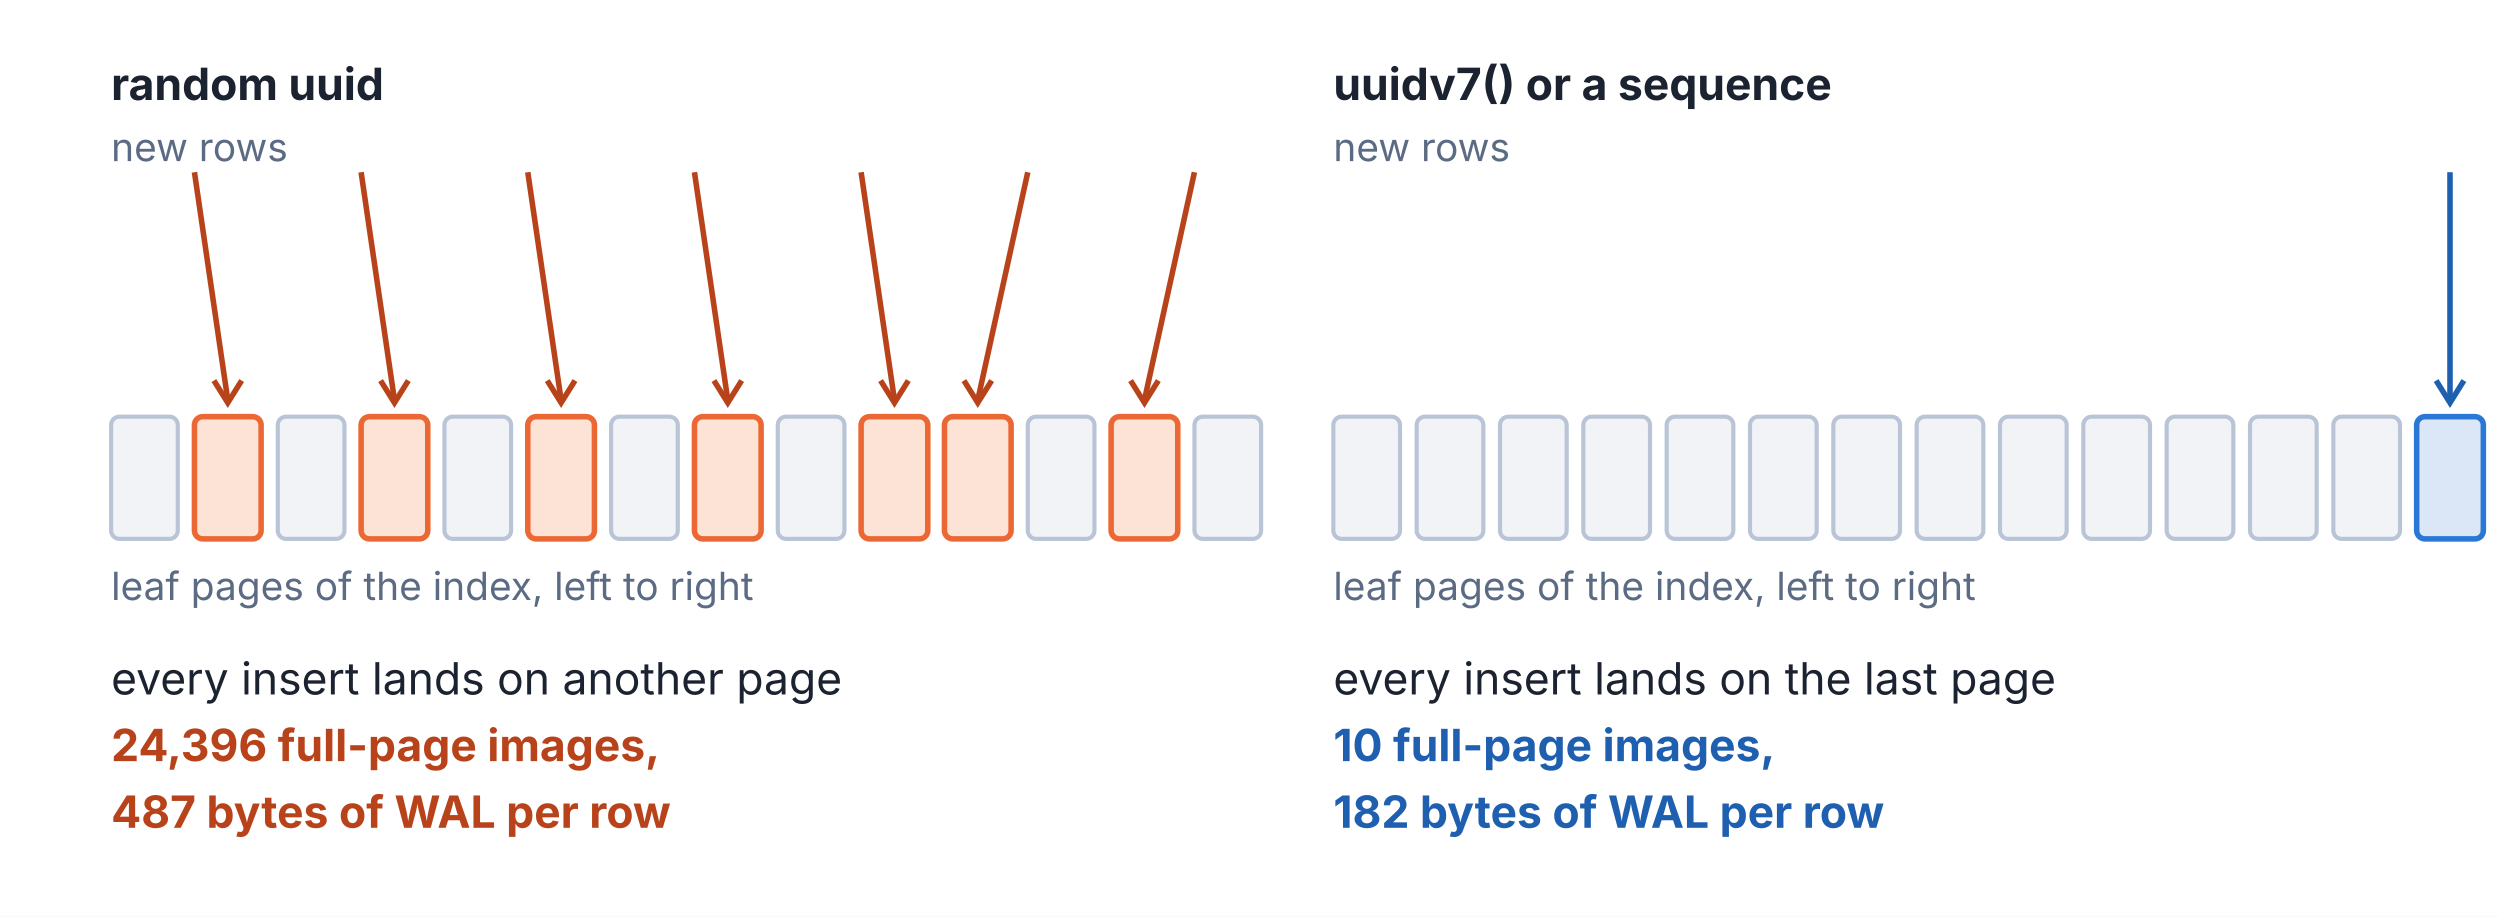
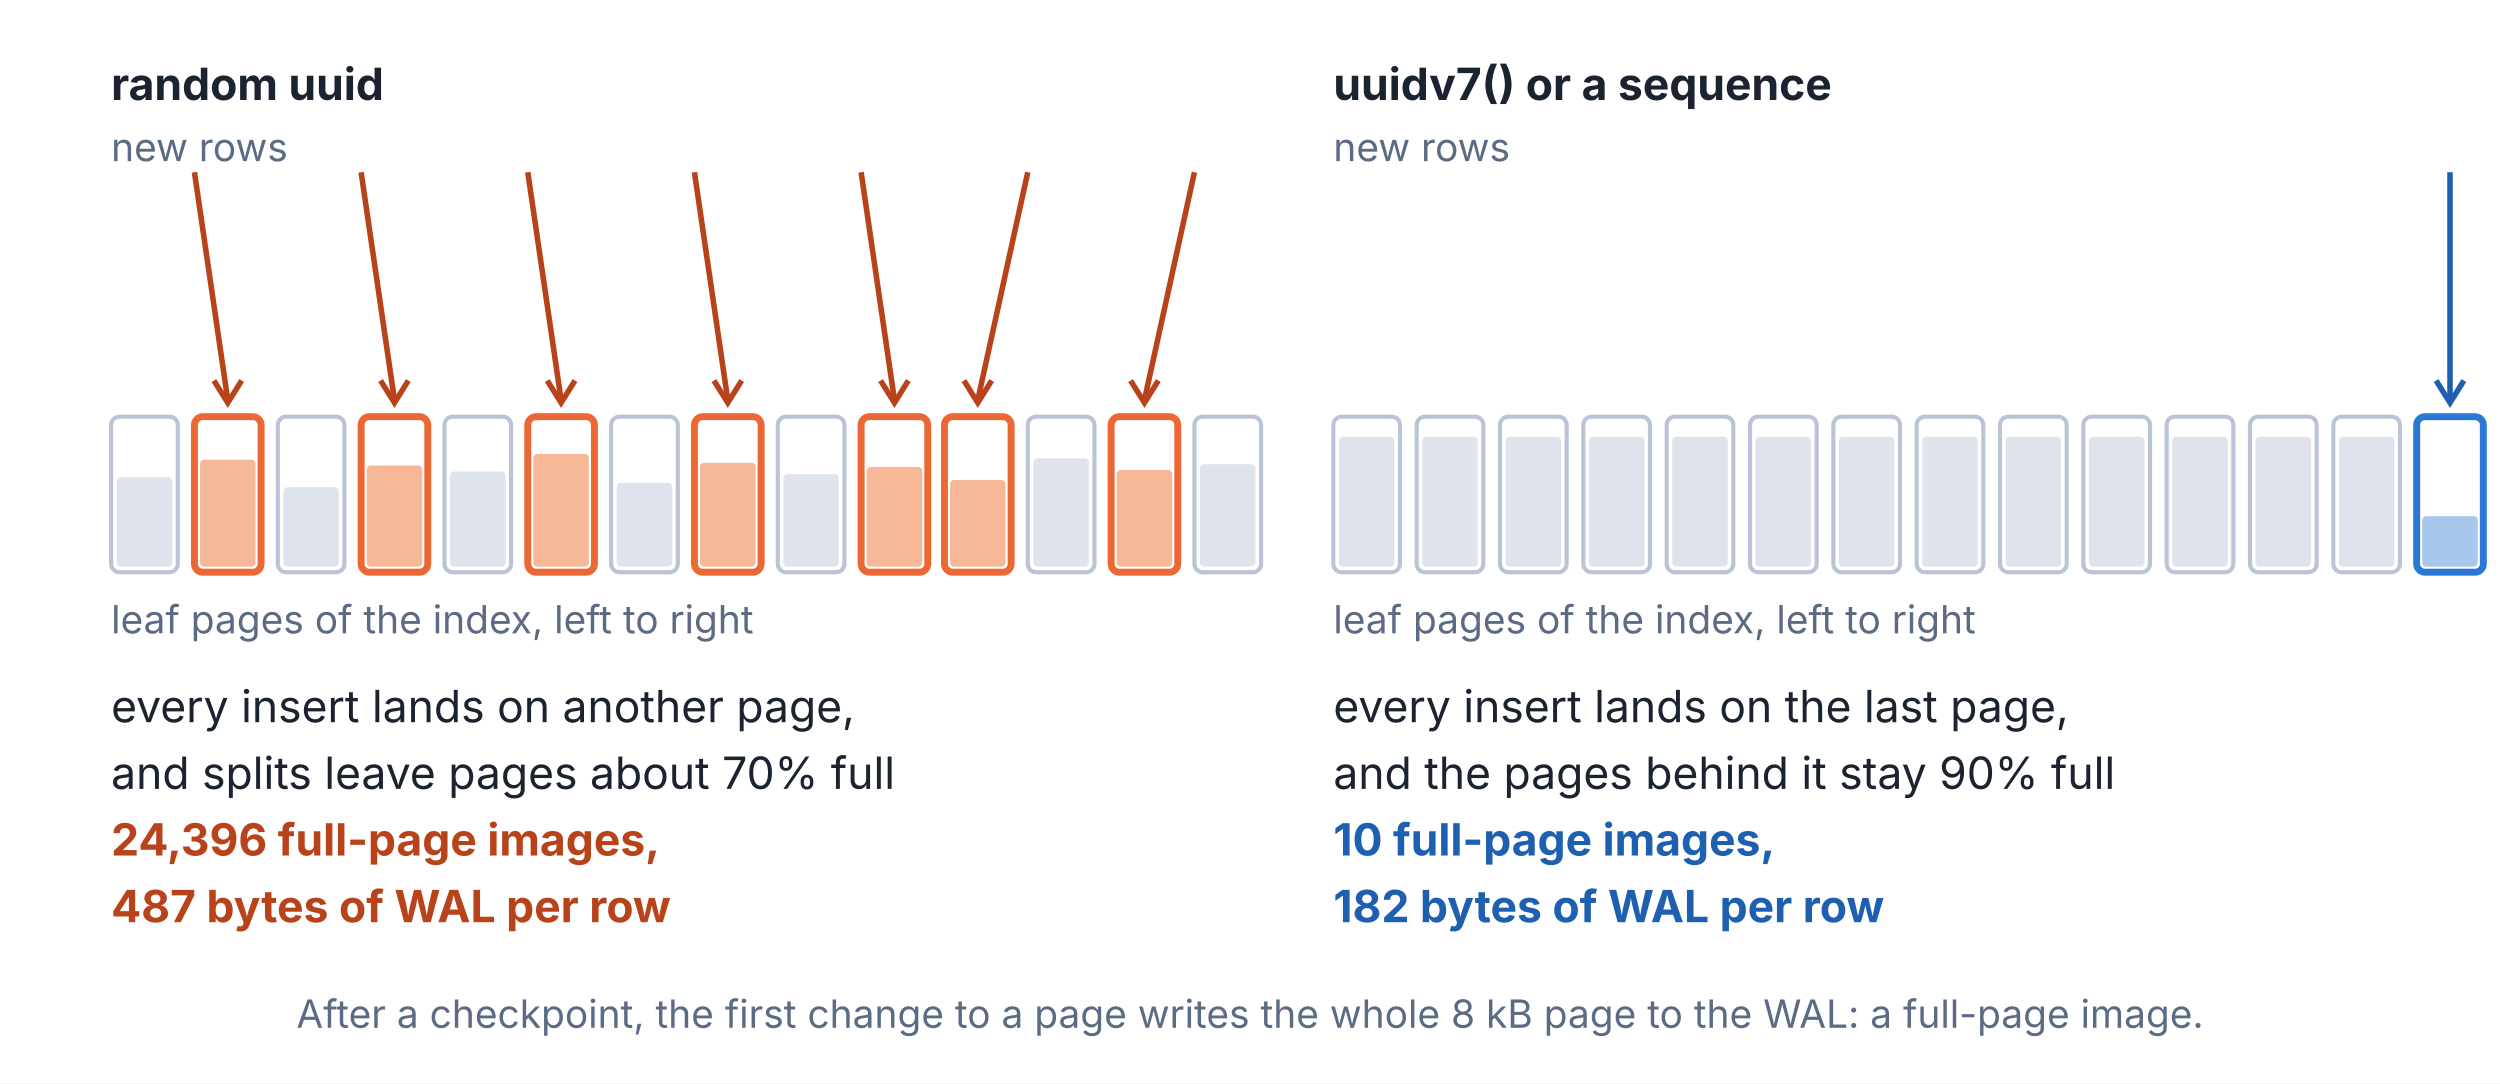
- <svg xmlns="http://www.w3.org/2000/svg" viewBox="0 0 900 330" role="img" aria-label="Where new rows land in a primary key index. A random uuid sends each insert to a different leaf page, and the first change to a page after a checkpoint writes the whole page to the WAL: 24,396 full-page images and 487 bytes of WAL per row over 500,000 rows. uuidv7 or a sequence sends the inserts to the rightmost page: 10 full-page images and 182 bytes of WAL per row.">
+ <svg xmlns="http://www.w3.org/2000/svg" viewBox="0 0 900 390" role="img" aria-label="Where new rows land in a primary key index, and how full the pages stay. A random uuid sends each insert to a different leaf page, splits leave the pages about 70% full, and the first change to a page after a checkpoint writes the whole page to the WAL: 24,396 full-page images and 487 bytes of WAL per row over 500,000 rows. uuidv7 or a sequence sends the inserts to the rightmost page, the pages behind it stay 90% full: 10 full-page images and 182 bytes of WAL per row.">
  <style>
    text { font-family: system-ui, -apple-system, 'Segoe UI', sans-serif; fill: #1b2230; }
    .mono { font-family: ui-monospace, 'SF Mono', Menlo, Consolas, monospace; }
    .muted { fill: #5c6b84; } .b { font-weight: 700; }
-     .page { fill: #f1f3f7; stroke: #b9c4d6; stroke-width: 1.5; }
-     .hit { fill: #fde3d5; stroke: #eb6834; stroke-width: 2; }
-     .hit2 { fill: #dbe7f7; stroke: #2a78d6; stroke-width: 2; }
+     .page { fill: #fff; stroke: #b9c4d6; stroke-width: 1.5; }
+     .fill { fill: #dfe4ec; }
+     .hit { fill: #fff; stroke: #eb6834; stroke-width: 2.5; } .hitf { fill: #f6b896; }
+     .hit2 { fill: #fff; stroke: #2a78d6; stroke-width: 2.5; } .hit2f { fill: #a9c6ec; }
    .t { font-size: 16px; } .s { font-size: 14px; }
  </style>
-   <rect width="900" height="330" fill="#fff" />
+   <rect width="900" height="390" fill="#fff" />
  <text x="40" y="36" class="t b">random uuid</text>
-   <rect class="page" x="40" y="150" width="24" height="44" rx="3" />
-   <rect class="hit" x="70" y="150" width="24" height="44" rx="3" />
-   <rect class="page" x="100" y="150" width="24" height="44" rx="3" />
-   <rect class="hit" x="130" y="150" width="24" height="44" rx="3" />
-   <rect class="page" x="160" y="150" width="24" height="44" rx="3" />
-   <rect class="hit" x="190" y="150" width="24" height="44" rx="3" />
-   <rect class="page" x="220" y="150" width="24" height="44" rx="3" />
-   <rect class="hit" x="250" y="150" width="24" height="44" rx="3" />
-   <rect class="page" x="280" y="150" width="24" height="44" rx="3" />
-   <rect class="hit" x="310" y="150" width="24" height="44" rx="3" />
-   <rect class="hit" x="340" y="150" width="24" height="44" rx="3" />
-   <rect class="page" x="370" y="150" width="24" height="44" rx="3" />
-   <rect class="hit" x="400" y="150" width="24" height="44" rx="3" />
-   <rect class="page" x="430" y="150" width="24" height="44" rx="3" />
+   <rect class="page" x="40" y="150" width="24" height="56" rx="3" />
+   <rect class="fill" x="42" y="171.8" width="20" height="32.2" rx="1.5" />
+   <rect class="hit" x="70" y="150" width="24" height="56" rx="3" />
+   <rect class="hitf" x="72" y="165.5" width="20" height="38.5" rx="1.5" />
+   <rect class="page" x="100" y="150" width="24" height="56" rx="3" />
+   <rect class="fill" x="102" y="175.4" width="20" height="28.6" rx="1.5" />
+   <rect class="hit" x="130" y="150" width="24" height="56" rx="3" />
+   <rect class="hitf" x="132" y="167.6" width="20" height="36.4" rx="1.5" />
+   <rect class="page" x="160" y="150" width="24" height="56" rx="3" />
+   <rect class="fill" x="162" y="169.7" width="20" height="34.3" rx="1.5" />
+   <rect class="hit" x="190" y="150" width="24" height="56" rx="3" />
+   <rect class="hitf" x="192" y="163.4" width="20" height="40.6" rx="1.5" />
+   <rect class="page" x="220" y="150" width="24" height="56" rx="3" />
+   <rect class="fill" x="222" y="173.8" width="20" height="30.2" rx="1.5" />
+   <rect class="hit" x="250" y="150" width="24" height="56" rx="3" />
+   <rect class="hitf" x="252" y="166.6" width="20" height="37.4" rx="1.5" />
+   <rect class="page" x="280" y="150" width="24" height="56" rx="3" />
+   <rect class="fill" x="282" y="170.7" width="20" height="33.3" rx="1.5" />
+   <rect class="hit" x="310" y="150" width="24" height="56" rx="3" />
+   <rect class="hitf" x="312" y="168.1" width="20" height="35.9" rx="1.5" />
+   <rect class="hit" x="340" y="150" width="24" height="56" rx="3" />
+   <rect class="hitf" x="342" y="172.8" width="20" height="31.2" rx="1.5" />
+   <rect class="page" x="370" y="150" width="24" height="56" rx="3" />
+   <rect class="fill" x="372" y="165.0" width="20" height="39.0" rx="1.5" />
+   <rect class="hit" x="400" y="150" width="24" height="56" rx="3" />
+   <rect class="hitf" x="402" y="169.2" width="20" height="34.8" rx="1.5" />
+   <rect class="page" x="430" y="150" width="24" height="56" rx="3" />
+   <rect class="fill" x="432" y="167.1" width="20" height="36.9" rx="1.5" />
  <path d="M70.0 62 L82.0 144" stroke="#b8431a" stroke-width="2" fill="none" />
  <path d="M77.0 137 L82.0 145 L87.0 137" stroke="#b8431a" stroke-width="2" fill="none" />
  <path d="M130.0 62 L142.0 144" stroke="#b8431a" stroke-width="2" fill="none" />
  <path d="M137.0 137 L142.0 145 L147.0 137" stroke="#b8431a" stroke-width="2" fill="none" />
  <path d="M190.0 62 L202.0 144" stroke="#b8431a" stroke-width="2" fill="none" />
  <path d="M197.0 137 L202.0 145 L207.0 137" stroke="#b8431a" stroke-width="2" fill="none" />
  <path d="M250.0 62 L262.0 144" stroke="#b8431a" stroke-width="2" fill="none" />
  <path d="M257.0 137 L262.0 145 L267.0 137" stroke="#b8431a" stroke-width="2" fill="none" />
  <path d="M310.0 62 L322.0 144" stroke="#b8431a" stroke-width="2" fill="none" />
  <path d="M317.0 137 L322.0 145 L327.0 137" stroke="#b8431a" stroke-width="2" fill="none" />
  <path d="M370.0 62 L352.0 144" stroke="#b8431a" stroke-width="2" fill="none" />
  <path d="M347.0 137 L352.0 145 L357.0 137" stroke="#b8431a" stroke-width="2" fill="none" />
  <path d="M430.0 62 L412.0 144" stroke="#b8431a" stroke-width="2" fill="none" />
  <path d="M407.0 137 L412.0 145 L417.0 137" stroke="#b8431a" stroke-width="2" fill="none" />
  <text x="40" y="58" class="s muted">new rows</text>
-   <text x="40" y="216" class="s muted">leaf pages of the index, left to right</text>
-   <text x="40" y="250" class="t">every insert lands on another page</text>
-   <text x="40" y="274" class="t b" style="fill:#b8431a">24,396 full-page images,</text>
-   <text x="40" y="298" class="t b" style="fill:#b8431a">487 bytes of WAL per row</text>
+   <text x="40" y="228" class="s muted">leaf pages of the index, left to right</text>
+   <text x="40" y="260" class="t">every insert lands on another page,</text>
+   <text x="40" y="284" class="t">and splits leave pages about 70% full</text>
+   <text x="40" y="308" class="t b" style="fill:#b8431a">24,396 full-page images,</text>
+   <text x="40" y="332" class="t b" style="fill:#b8431a">487 bytes of WAL per row</text>
  <text x="480" y="36" class="t b">uuidv7() or a sequence</text>
-   <rect class="page" x="480" y="150" width="24" height="44" rx="3" />
-   <rect class="page" x="510" y="150" width="24" height="44" rx="3" />
-   <rect class="page" x="540" y="150" width="24" height="44" rx="3" />
-   <rect class="page" x="570" y="150" width="24" height="44" rx="3" />
-   <rect class="page" x="600" y="150" width="24" height="44" rx="3" />
-   <rect class="page" x="630" y="150" width="24" height="44" rx="3" />
-   <rect class="page" x="660" y="150" width="24" height="44" rx="3" />
-   <rect class="page" x="690" y="150" width="24" height="44" rx="3" />
-   <rect class="page" x="720" y="150" width="24" height="44" rx="3" />
-   <rect class="page" x="750" y="150" width="24" height="44" rx="3" />
-   <rect class="page" x="780" y="150" width="24" height="44" rx="3" />
-   <rect class="page" x="810" y="150" width="24" height="44" rx="3" />
-   <rect class="page" x="840" y="150" width="24" height="44" rx="3" />
-   <rect class="hit2" x="870" y="150" width="24" height="44" rx="3" />
+   <rect class="page" x="480" y="150" width="24" height="56" rx="3" />
+   <rect class="fill" x="482" y="157.2" width="20" height="46.8" rx="1.5" />
+   <rect class="page" x="510" y="150" width="24" height="56" rx="3" />
+   <rect class="fill" x="512" y="157.2" width="20" height="46.8" rx="1.5" />
+   <rect class="page" x="540" y="150" width="24" height="56" rx="3" />
+   <rect class="fill" x="542" y="157.2" width="20" height="46.8" rx="1.5" />
+   <rect class="page" x="570" y="150" width="24" height="56" rx="3" />
+   <rect class="fill" x="572" y="157.2" width="20" height="46.8" rx="1.5" />
+   <rect class="page" x="600" y="150" width="24" height="56" rx="3" />
+   <rect class="fill" x="602" y="157.2" width="20" height="46.8" rx="1.5" />
+   <rect class="page" x="630" y="150" width="24" height="56" rx="3" />
+   <rect class="fill" x="632" y="157.2" width="20" height="46.8" rx="1.5" />
+   <rect class="page" x="660" y="150" width="24" height="56" rx="3" />
+   <rect class="fill" x="662" y="157.2" width="20" height="46.8" rx="1.5" />
+   <rect class="page" x="690" y="150" width="24" height="56" rx="3" />
+   <rect class="fill" x="692" y="157.2" width="20" height="46.8" rx="1.5" />
+   <rect class="page" x="720" y="150" width="24" height="56" rx="3" />
+   <rect class="fill" x="722" y="157.2" width="20" height="46.8" rx="1.5" />
+   <rect class="page" x="750" y="150" width="24" height="56" rx="3" />
+   <rect class="fill" x="752" y="157.2" width="20" height="46.8" rx="1.5" />
+   <rect class="page" x="780" y="150" width="24" height="56" rx="3" />
+   <rect class="fill" x="782" y="157.2" width="20" height="46.8" rx="1.5" />
+   <rect class="page" x="810" y="150" width="24" height="56" rx="3" />
+   <rect class="fill" x="812" y="157.2" width="20" height="46.8" rx="1.5" />
+   <rect class="page" x="840" y="150" width="24" height="56" rx="3" />
+   <rect class="fill" x="842" y="157.2" width="20" height="46.8" rx="1.5" />
+   <rect class="hit2" x="870" y="150" width="24" height="56" rx="3" />
+   <rect class="hit2f" x="872" y="185.8" width="20" height="18.2" rx="1.5" />
  <path d="M882.0 62 L882.0 144" stroke="#1f5fb0" stroke-width="2" fill="none" />
  <path d="M877.0 137 L882.0 145 L887.0 137" stroke="#1f5fb0" stroke-width="2" fill="none" />
  <text x="480" y="58" class="s muted">new rows</text>
-   <text x="480" y="216" class="s muted">leaf pages of the index, left to right</text>
-   <text x="480" y="250" class="t">every insert lands on the last page</text>
-   <text x="480" y="274" class="t b" style="fill:#1f5fb0">10 full-page images,</text>
-   <text x="480" y="298" class="t b" style="fill:#1f5fb0">182 bytes of WAL per row</text>
+   <text x="480" y="228" class="s muted">leaf pages of the index, left to right</text>
+   <text x="480" y="260" class="t">every insert lands on the last page,</text>
+   <text x="480" y="284" class="t">and the pages behind it stay 90% full</text>
+   <text x="480" y="308" class="t b" style="fill:#1f5fb0">10 full-page images,</text>
+   <text x="480" y="332" class="t b" style="fill:#1f5fb0">182 bytes of WAL per row</text>
+   <text x="450" y="370" text-anchor="middle" class="s muted">After a checkpoint, the first change to a page writes the whole 8 kB page to the WAL: a full-page image.</text>
</svg>
